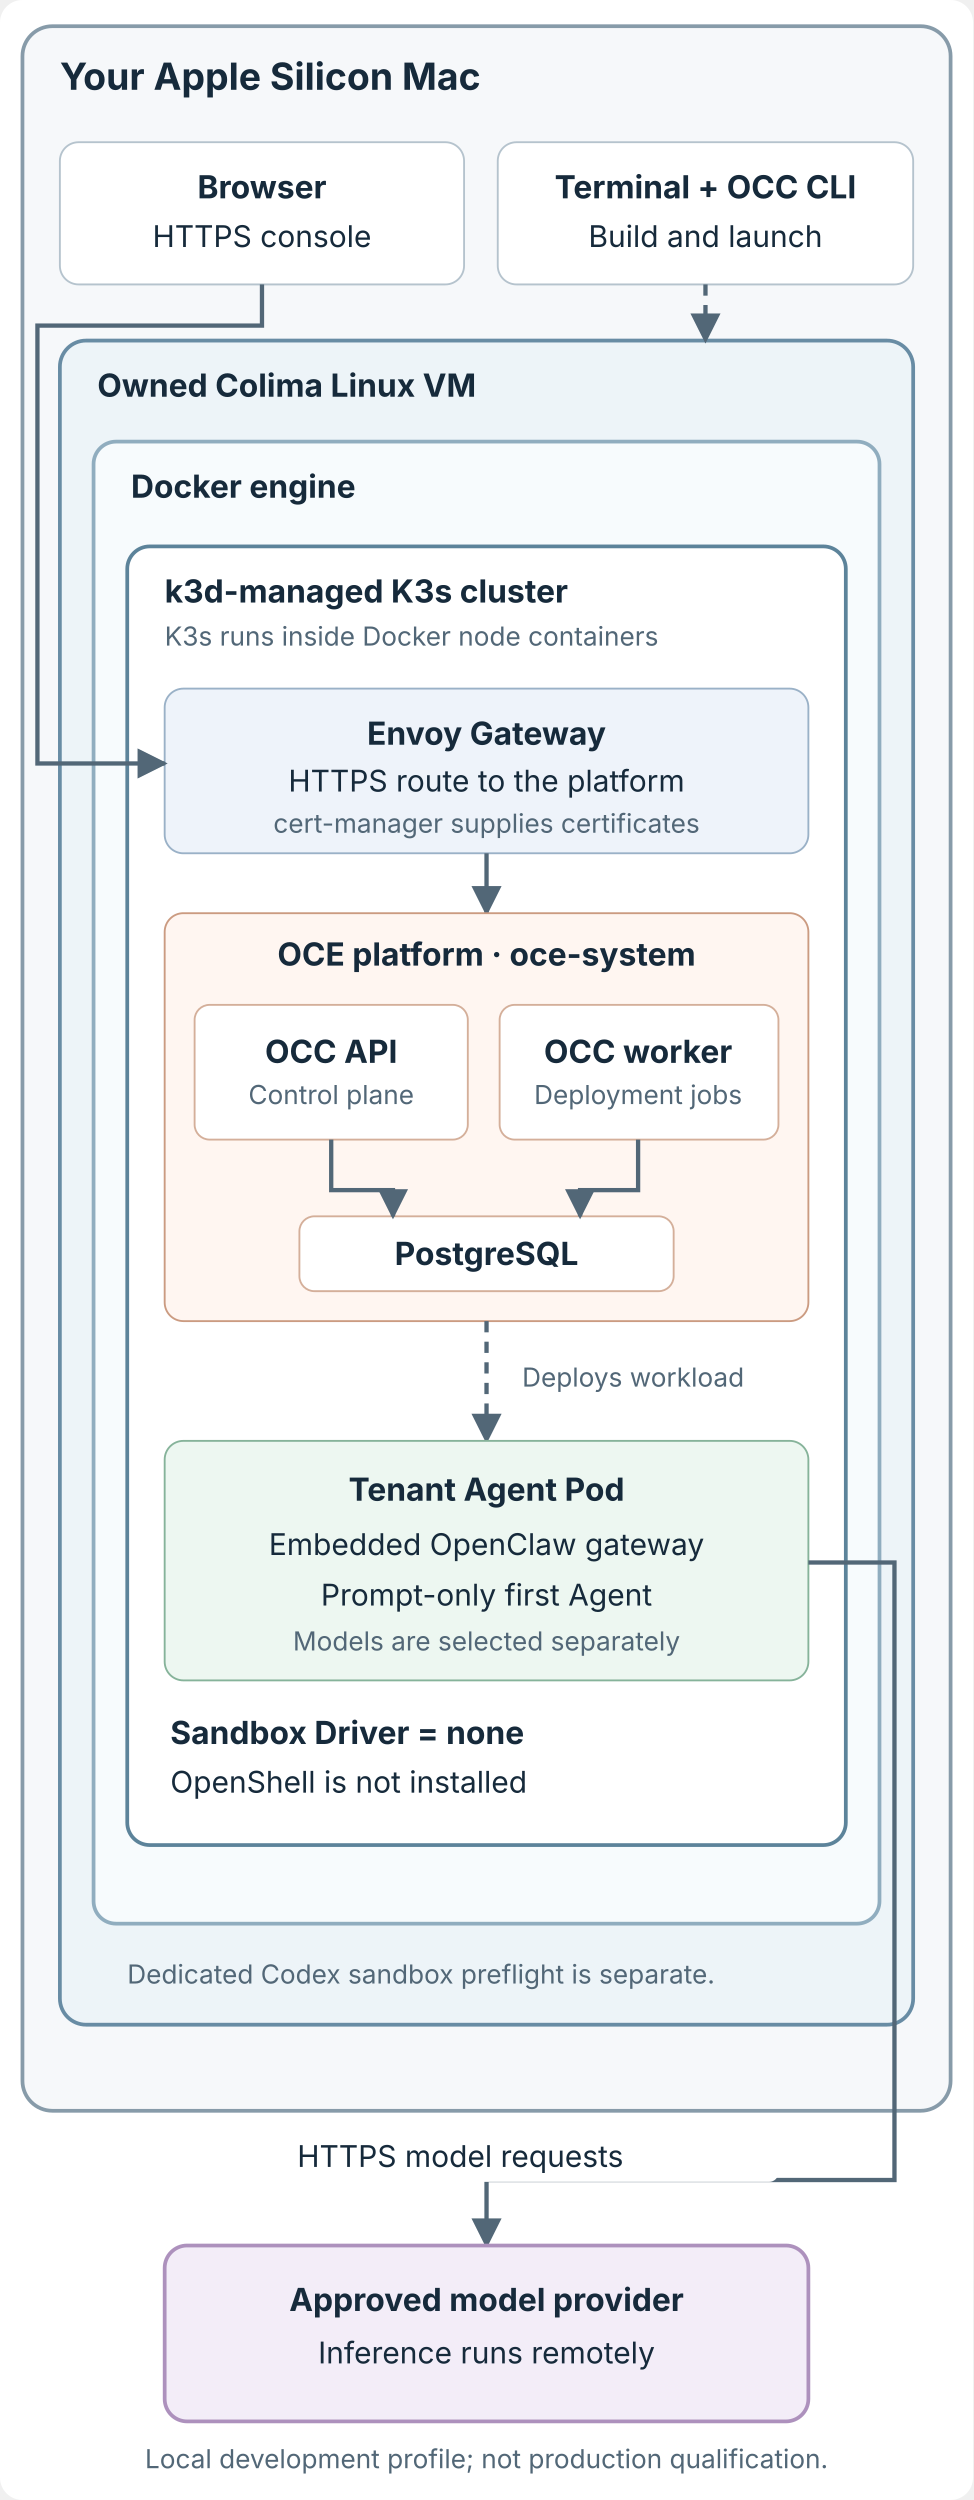
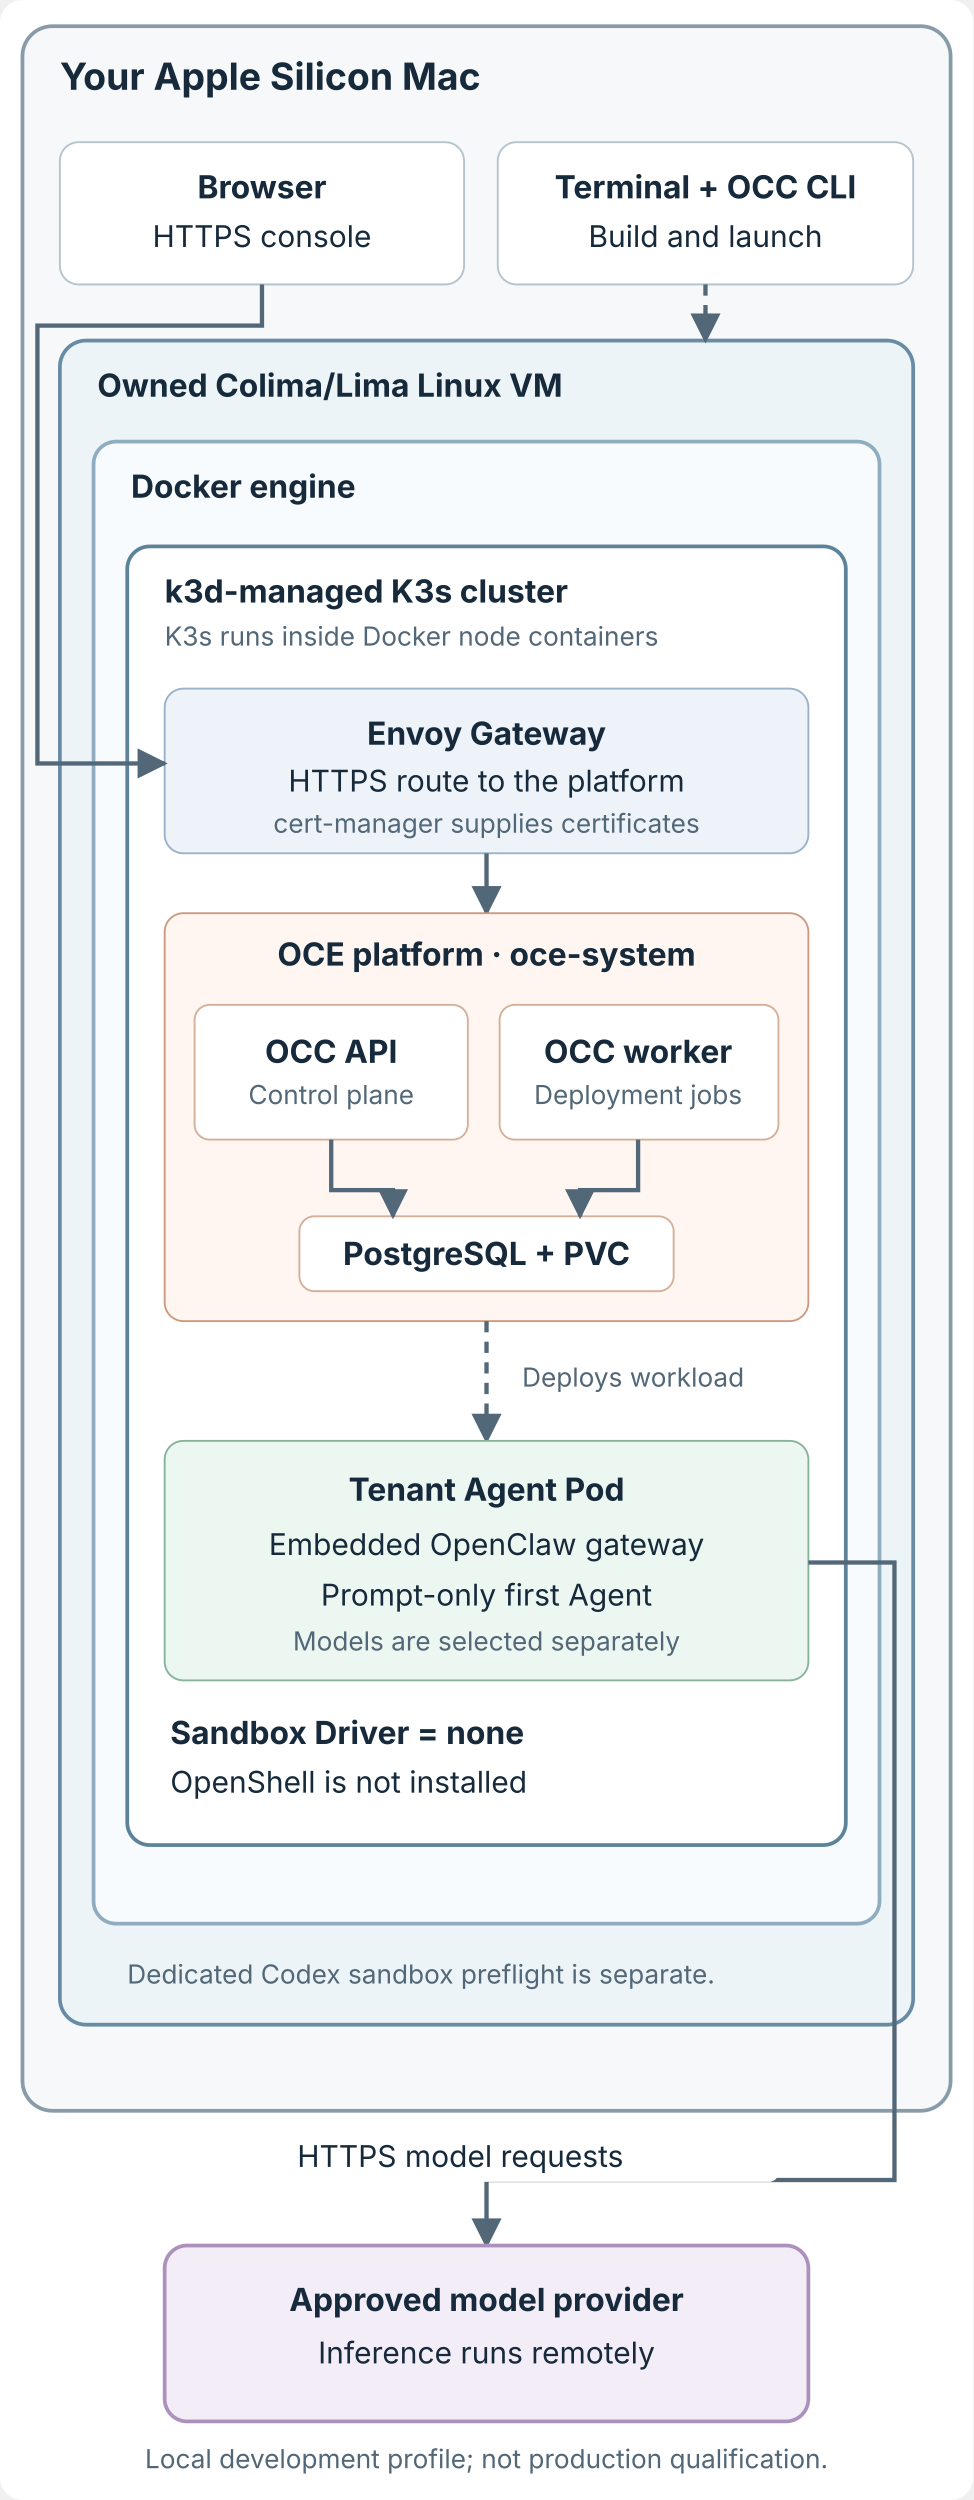
<svg xmlns="http://www.w3.org/2000/svg" width="520" height="1336" viewBox="0 0 520 1336" role="img" aria-labelledby="title description">
  <defs>
    <marker id="arrow" viewBox="0 0 10 10" refX="9" refY="5" markerWidth="7" markerHeight="7" orient="auto-start-reverse">
      <path d="M 0 0 L 10 5 L 0 10 z" fill="#526777" />
    </marker>
  </defs>
  <style>
    text{font-family:system-ui,-apple-system,BlinkMacSystemFont,"Segoe UI",sans-serif;fill:#162a3b}
    .heading{font-size:20px;font-weight:700}.label{font-size:17px;font-weight:650}.body{font-size:16px}.small{font-size:14px;fill:#526777}
    .flow{fill:none;stroke:#526777;stroke-width:2.3;marker-end:url(#arrow)}.control{stroke-dasharray:6 5}
  </style>
  <rect width="520" height="1336" rx="12" fill="#ffffff" />
  <rect x="12" y="14" width="496" height="1114" rx="16" fill="#f6f8fa" stroke="#879ba9" stroke-width="2" />
  <text x="32" y="48" class="heading">Your Apple Silicon Mac</text>
  <rect x="32" y="76" width="216" height="76" rx="10" fill="#ffffff" stroke="#b5c3cd" />
  <text x="140" y="106" class="label" text-anchor="middle">Browser</text>
  <text x="140" y="132" class="body" text-anchor="middle">HTTPS console</text>
  <rect x="266" y="76" width="222" height="76" rx="10" fill="#ffffff" stroke="#b5c3cd" />
  <text x="377" y="106" class="label" text-anchor="middle">Terminal + OCC CLI</text>
  <text x="377" y="132" class="body" text-anchor="middle">Build and launch</text>
  <rect x="32" y="182" width="456" height="900" rx="14" fill="#edf4f8" stroke="#688ca4" stroke-width="2" />
-   <text x="52" y="212" class="label">Owned Colima Linux VM</text>
+   <text x="52" y="212" class="label">Owned Colima/Lima Linux VM</text>
  <rect x="50" y="236" width="420" height="792" rx="12" fill="#f7fbfd" stroke="#90adbf" stroke-width="2" />
  <text x="70" y="266" class="label">Docker engine</text>
  <rect x="68" y="292" width="384" height="694" rx="12" fill="#ffffff" stroke="#5c839a" stroke-width="2" />
  <text x="88" y="322" class="label">k3d-managed K3s cluster</text>
  <text x="88" y="345" class="small">K3s runs inside Docker node containers</text>
  <rect x="88" y="368" width="344" height="88" rx="10" fill="#eef3fa" stroke="#9ab1c7" />
  <text x="260" y="398" class="label" text-anchor="middle">Envoy Gateway</text>
  <text x="260" y="423" class="body" text-anchor="middle">HTTPS route to the platform</text>
  <text x="260" y="445" class="small" text-anchor="middle">cert-manager supplies certificates</text>
  <path class="flow" d="M 140 152 L 140 174 L 20 174 L 20 408 L 88 408" />
  <path class="flow control" d="M 377 152 L 377 182" />
  <path class="flow" d="M 260 456 L 260 488" />
  <rect x="88" y="488" width="344" height="218" rx="10" fill="#fff6f1" stroke="#cb9b81" />
  <text x="260" y="516" class="label" text-anchor="middle">OCE platform · oce-system</text>
  <rect x="104" y="537" width="146" height="72" rx="8" fill="#ffffff" stroke="#d4af9a" />
  <text x="177" y="568" class="label" text-anchor="middle">OCC API</text>
  <text x="177" y="590" class="small" text-anchor="middle">Control plane</text>
  <rect x="267" y="537" width="149" height="72" rx="8" fill="#ffffff" stroke="#d4af9a" />
  <text x="341" y="568" class="label" text-anchor="middle">OCC worker</text>
  <text x="341" y="590" class="small" text-anchor="middle">Deployment jobs</text>
  <rect x="160" y="650" width="200" height="40" rx="8" fill="#ffffff" stroke="#d4af9a" />
-   <text x="260" y="676" class="label" text-anchor="middle">PostgreSQL</text>
+   <text x="260" y="676" class="label" text-anchor="middle">PostgreSQL + PVC</text>
  <path class="flow" d="M 177 609 L 177 636 L 210 636 L 210 650" />
  <path class="flow" d="M 341 609 L 341 636 L 310 636 L 310 650" />
  <path class="flow control" d="M 260 706 L 260 770" />
  <text x="279" y="741" class="small">Deploys workload</text>
  <rect x="88" y="770" width="344" height="128" rx="10" fill="#edf7f1" stroke="#86b39a" />
  <text x="260" y="802" class="label" text-anchor="middle">Tenant Agent Pod</text>
  <text x="260" y="831" class="body" text-anchor="middle">Embedded OpenClaw gateway</text>
  <text x="260" y="858" class="body" text-anchor="middle">Prompt-only first Agent</text>
  <text x="260" y="882" class="small" text-anchor="middle">Models are selected separately</text>
  <text x="91" y="932" class="label">Sandbox Driver = none</text>
  <text x="91" y="958" class="body">OpenShell is not installed</text>
  <text x="68" y="1060" class="small">Dedicated Codex sandbox preflight is separate.</text>
  <path class="flow" d="M 432 835 L 478 835 L 478 1165 L 260 1165 L 260 1200" />
  <rect x="76" y="1138" width="340" height="28" rx="5" fill="#ffffff" />
  <text x="246" y="1158" class="body" text-anchor="middle">HTTPS model requests</text>
  <rect x="88" y="1200" width="344" height="94" rx="12" fill="#f3edf8" stroke="#ad91bd" stroke-width="2" />
  <text x="260" y="1235" class="label" text-anchor="middle">Approved model provider</text>
  <text x="260" y="1263" class="body" text-anchor="middle">Inference runs remotely</text>
  <text x="260" y="1319" class="small" text-anchor="middle">Local development profile; not production qualification.</text>
</svg>
